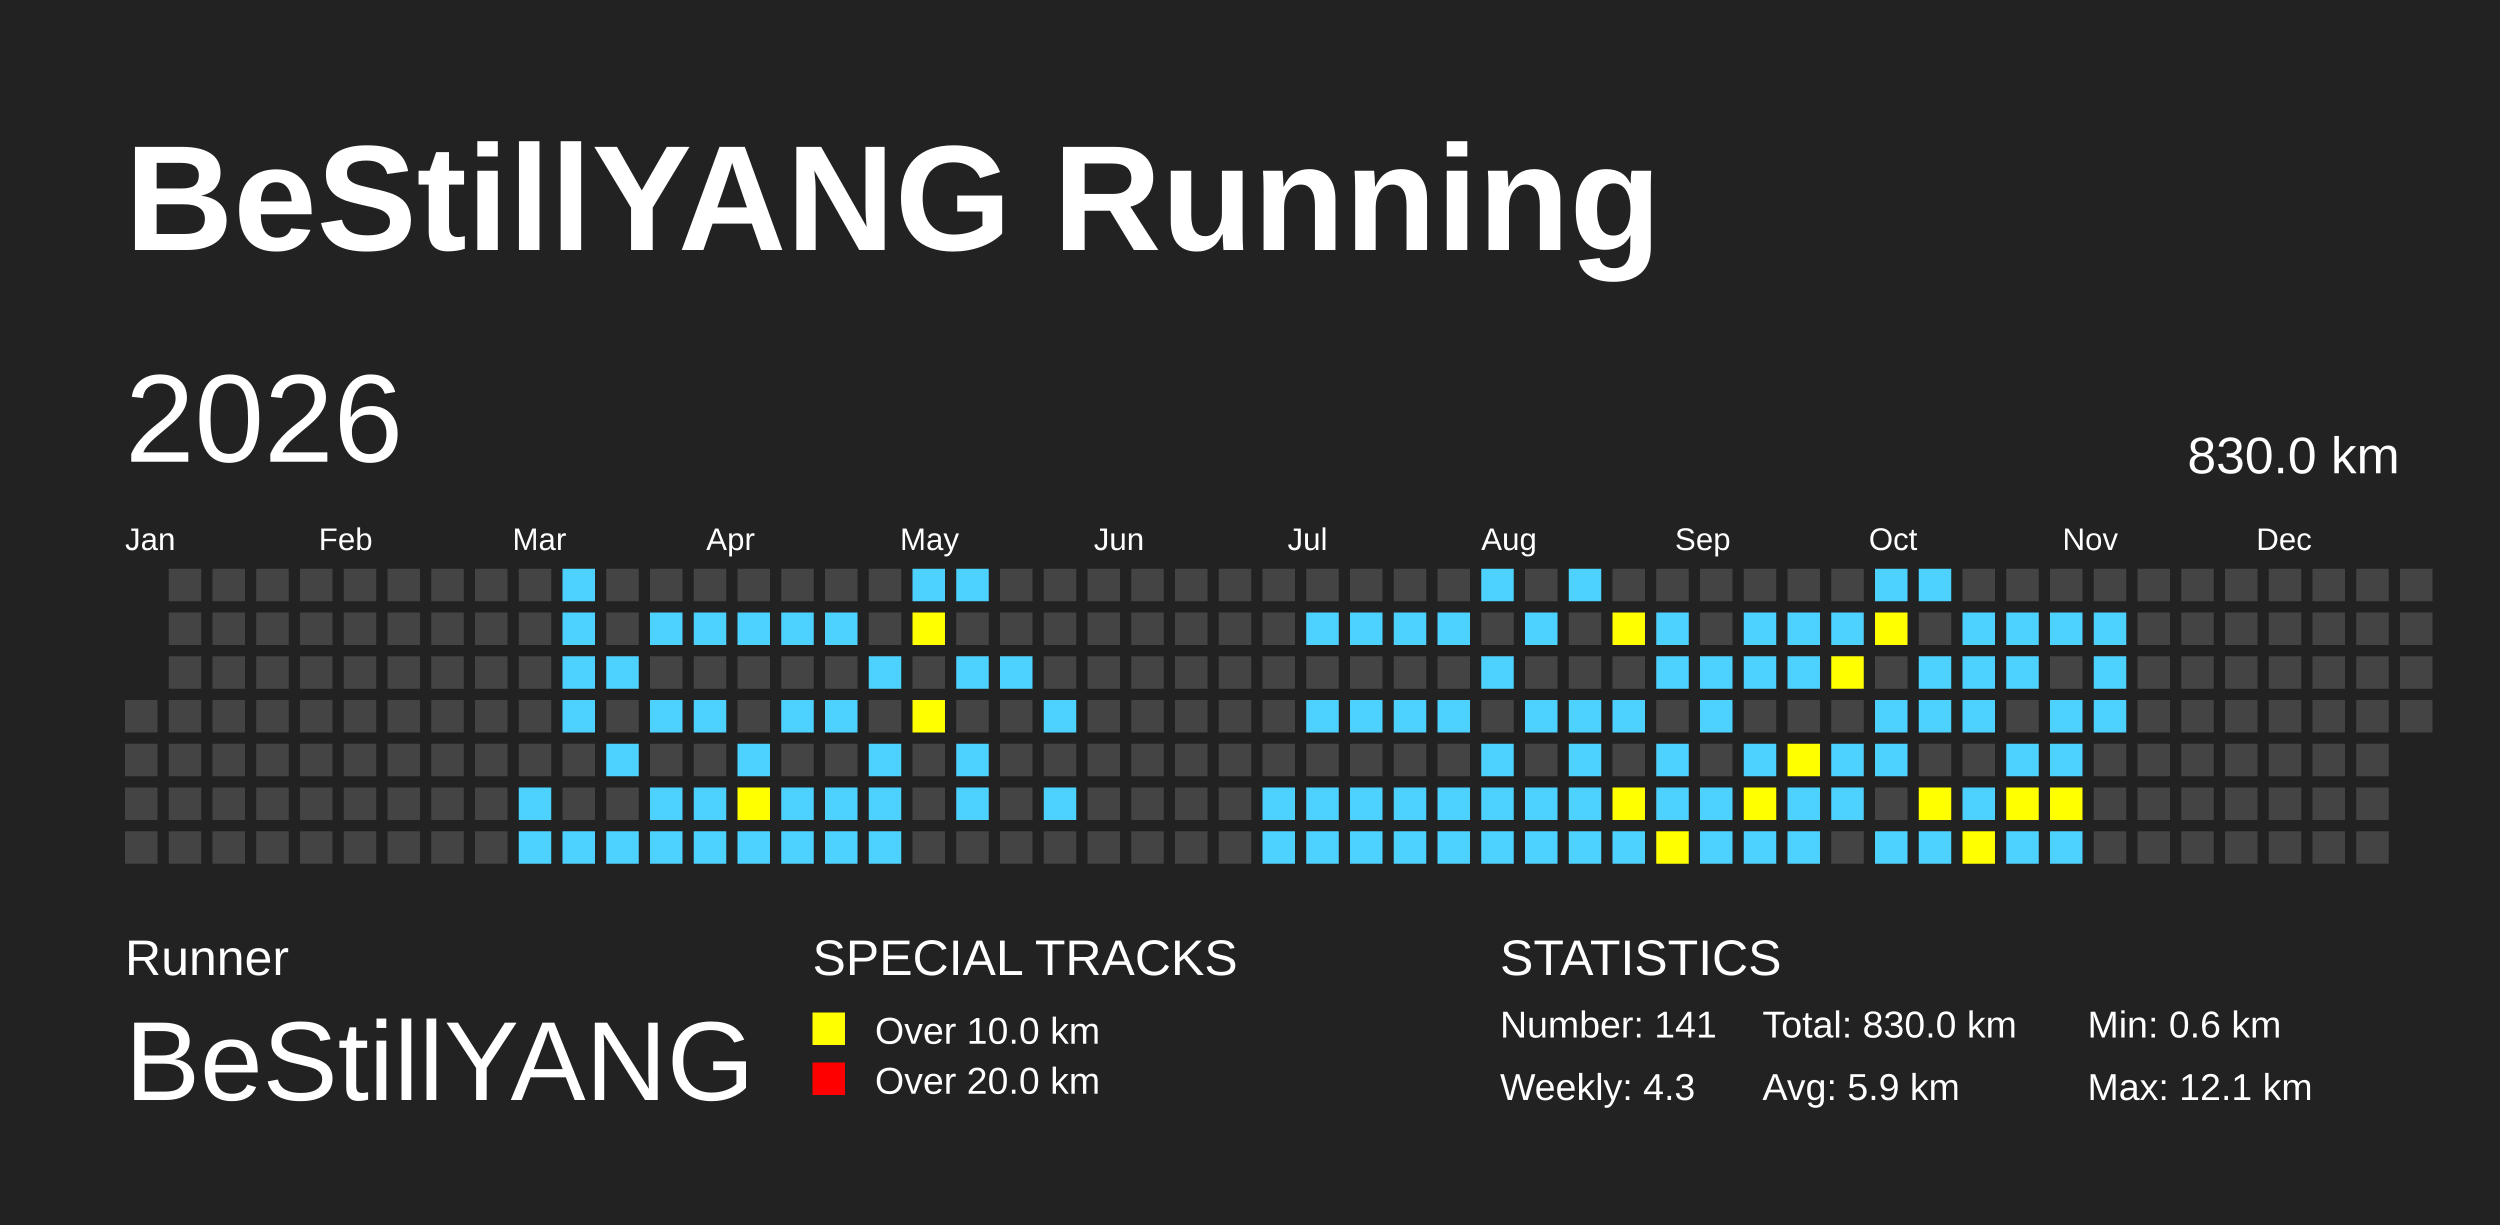
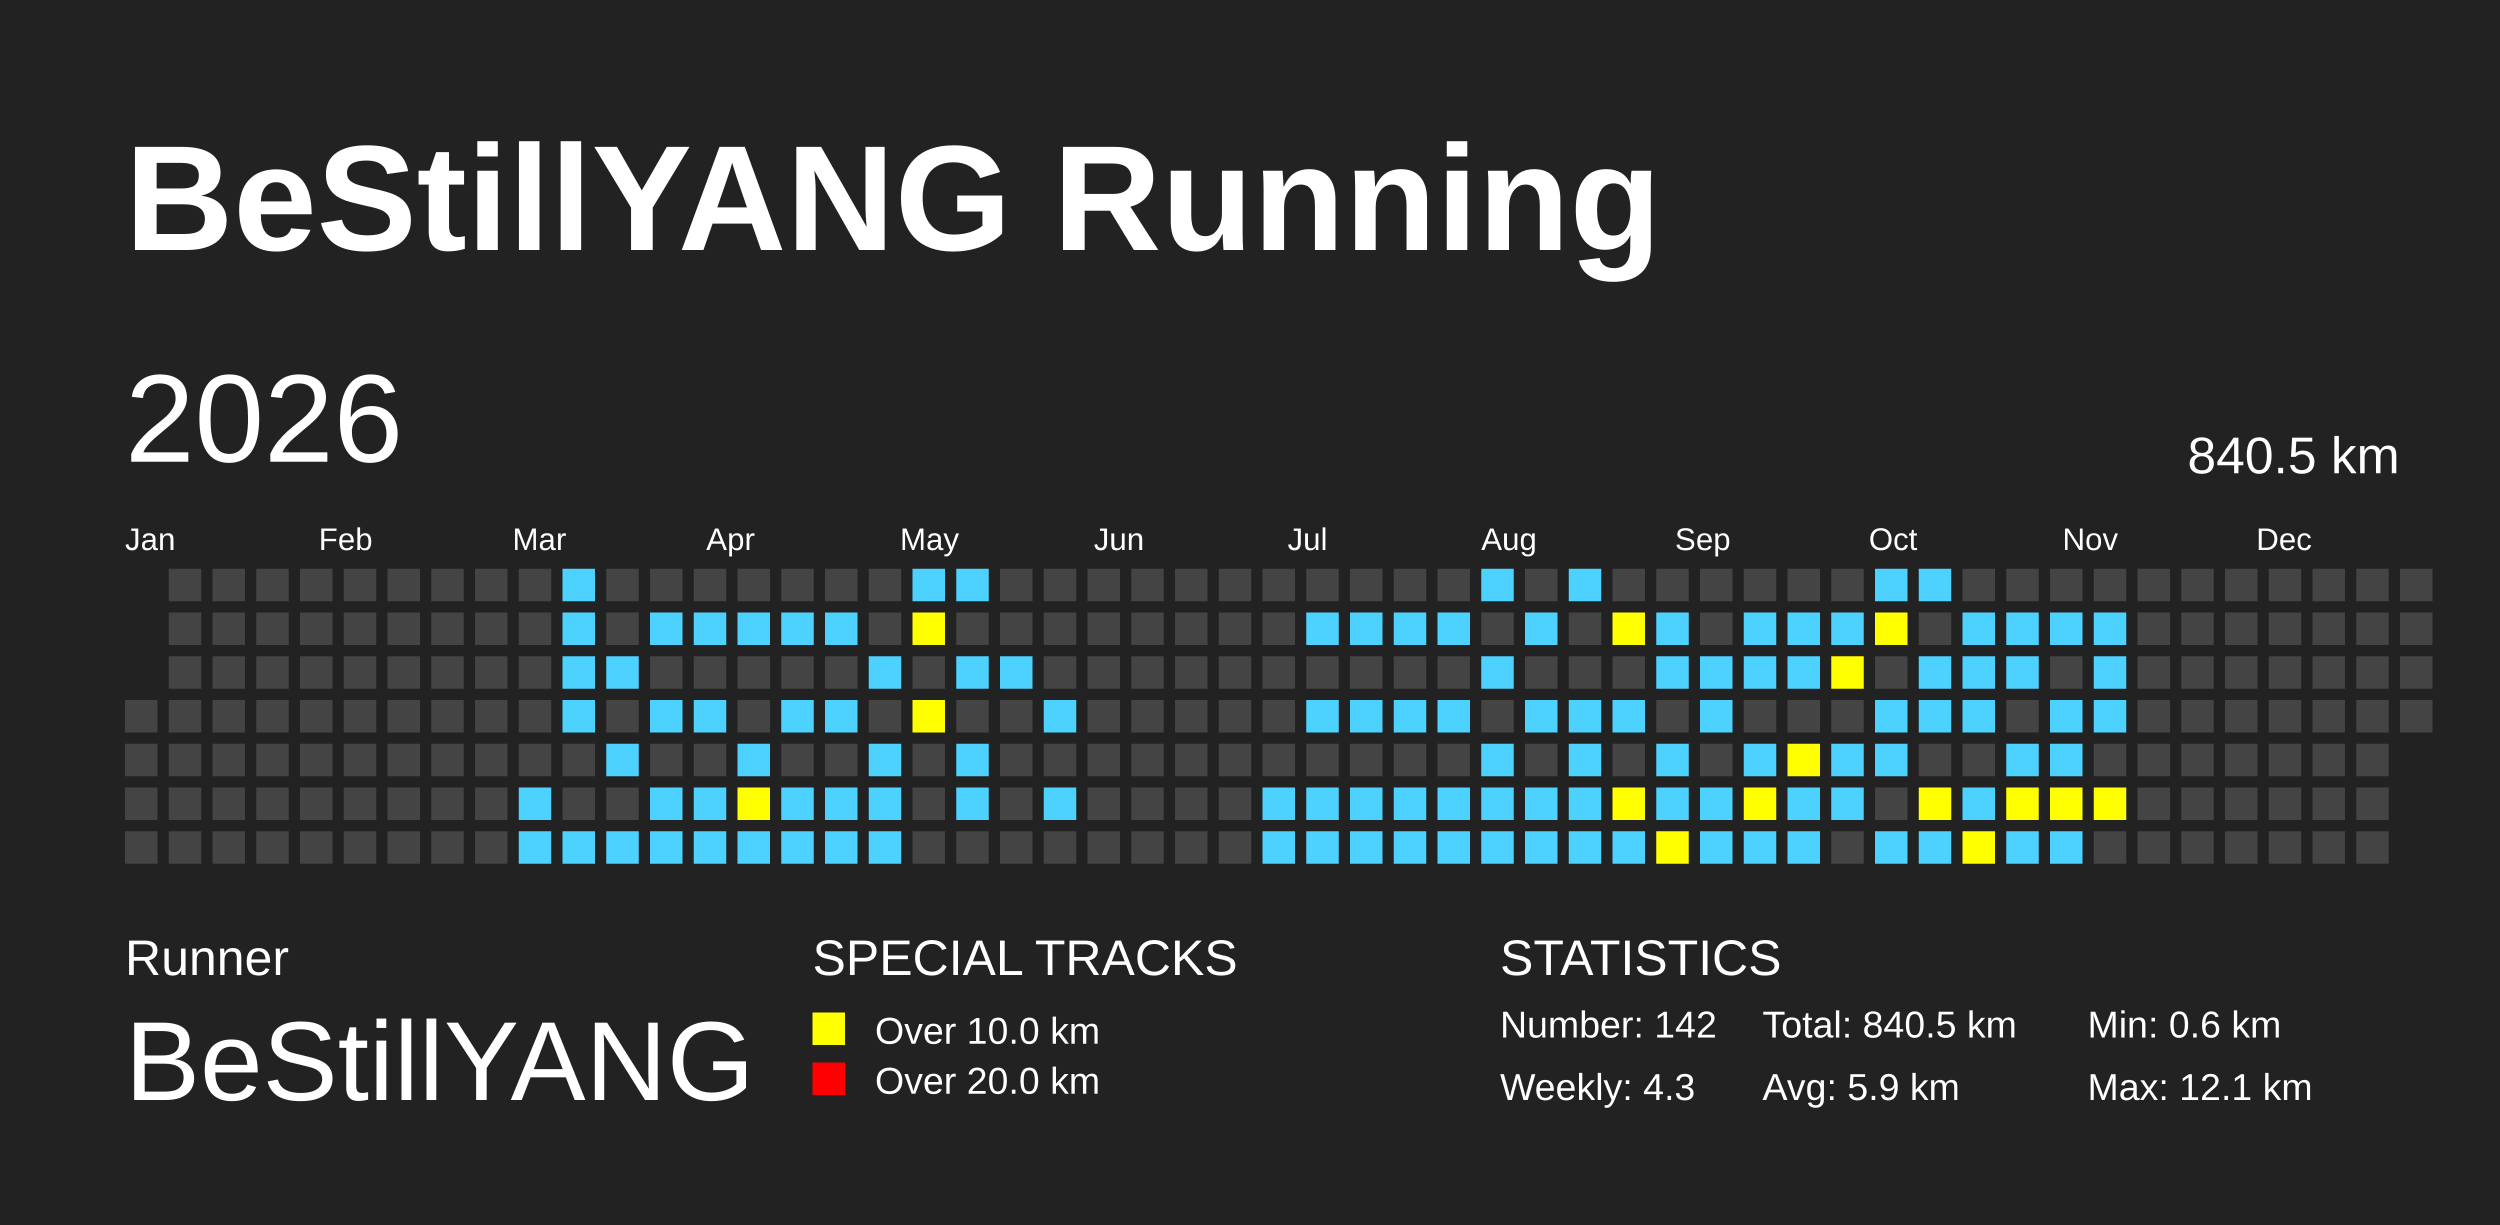
<svg xmlns="http://www.w3.org/2000/svg" baseProfile="full" height="98mm" version="1.1" viewBox="0,0,200,98" width="200mm">
  <defs>
    <pattern height="2" id="indoor-stripe" patternUnits="userSpaceOnUse" width="2">
      <line stroke="white" stroke-opacity="0.45" stroke-width="0.5" x1="0" x2="2" y1="2" y2="0" />
    </pattern>
  </defs>
  <rect fill="#222222" height="98" width="200" x="0" y="0" />
  <text fill="#FFFFFF" style="font-size:12px; font-family:Arial; font-weight:bold;" x="10" y="20">BeStillYANG Running</text>
  <text fill="#FFFFFF" style="font-size:4px; font-family:Arial" x="10" y="78">Runner</text>
  <text fill="#FFFFFF" style="font-size:9px; font-family:Arial" x="10" y="88">BeStillYANG</text>
  <text fill="#FFFFFF" style="font-size:4px; font-family:Arial" x="65" y="78">SPECIAL TRACKS</text>
  <rect fill="yellow" height="2.6" width="2.6" x="65" y="81" />
  <text fill="#FFFFFF" style="font-size:3px; font-family:Arial" x="70" y="83.5">Over 10.0 km</text>
  <rect fill="red" height="2.6" width="2.6" x="65" y="85" />
  <text fill="#FFFFFF" style="font-size:3px; font-family:Arial" x="70" y="87.5">Over 20.0 km</text>
  <text fill="#FFFFFF" style="font-size:4px; font-family:Arial" x="120" y="78">STATISTICS</text>
-   <text fill="#FFFFFF" style="font-size:3px; font-family:Arial" x="120" y="83">Number: 141</text>
+   <text fill="#FFFFFF" style="font-size:3px; font-family:Arial" x="120" y="83">Number: 142</text>
  <text fill="#FFFFFF" style="font-size:3px; font-family:Arial" x="120" y="88">Weekly: 4.3</text>
-   <text fill="#FFFFFF" style="font-size:3px; font-family:Arial" x="141" y="83">Total: 830.0 km</text>
+   <text fill="#FFFFFF" style="font-size:3px; font-family:Arial" x="141" y="83">Total: 840.5 km</text>
  <text fill="#FFFFFF" style="font-size:3px; font-family:Arial" x="141" y="88">Avg: 5.9 km</text>
  <text fill="#FFFFFF" style="font-size:3px; font-family:Arial" x="167" y="83">Min: 0.6 km</text>
  <text fill="#FFFFFF" style="font-size:3px; font-family:Arial" x="167" y="88">Max: 12.1 km</text>
  <text dominant-baseline="hanging" fill="#FFFFFF" style="font-size:10.0px; font-family:Arial;" x="10" y="30">2026</text>
-   <text dominant-baseline="hanging" fill="#FFFFFF" style="font-size:4.125px; font-family:Arial;" x="175" y="35">830.0 km</text>
+   <text dominant-baseline="hanging" fill="#FFFFFF" style="font-size:4.125px; font-family:Arial;" x="175" y="35">840.5 km</text>
  <text fill="#FFFFFF" style="font-size:2.5px; font-family:Arial" x="10.0" y="44">Jan</text>
  <text fill="#FFFFFF" style="font-size:2.5px; font-family:Arial" x="25.5" y="44">Feb</text>
  <text fill="#FFFFFF" style="font-size:2.5px; font-family:Arial" x="41.0" y="44">Mar</text>
  <text fill="#FFFFFF" style="font-size:2.5px; font-family:Arial" x="56.5" y="44">Apr</text>
  <text fill="#FFFFFF" style="font-size:2.5px; font-family:Arial" x="72.0" y="44">May</text>
  <text fill="#FFFFFF" style="font-size:2.5px; font-family:Arial" x="87.5" y="44">Jun</text>
  <text fill="#FFFFFF" style="font-size:2.5px; font-family:Arial" x="103.0" y="44">Jul</text>
  <text fill="#FFFFFF" style="font-size:2.5px; font-family:Arial" x="118.5" y="44">Aug</text>
  <text fill="#FFFFFF" style="font-size:2.5px; font-family:Arial" x="134.0" y="44">Sep</text>
  <text fill="#FFFFFF" style="font-size:2.5px; font-family:Arial" x="149.5" y="44">Oct</text>
  <text fill="#FFFFFF" style="font-size:2.5px; font-family:Arial" x="165.0" y="44">Nov</text>
  <text fill="#FFFFFF" style="font-size:2.5px; font-family:Arial" x="180.5" y="44">Dec</text>
  <rect fill="#444444" height="2.6" width="2.6" x="10.0" y="56.0" />
  <rect fill="#444444" height="2.6" width="2.6" x="10.0" y="59.5" />
  <rect fill="#444444" height="2.6" width="2.6" x="10.0" y="63.0" />
  <rect fill="#444444" height="2.6" width="2.6" x="10.0" y="66.5" />
  <rect fill="#444444" height="2.6" width="2.6" x="13.5" y="45.5" />
  <rect fill="#444444" height="2.6" width="2.6" x="13.5" y="49.0" />
  <rect fill="#444444" height="2.6" width="2.6" x="13.5" y="52.5" />
  <rect fill="#444444" height="2.6" width="2.6" x="13.5" y="56.0" />
  <rect fill="#444444" height="2.6" width="2.6" x="13.5" y="59.5" />
  <rect fill="#444444" height="2.6" width="2.6" x="13.5" y="63.0" />
  <rect fill="#444444" height="2.6" width="2.6" x="13.5" y="66.5" />
  <rect fill="#444444" height="2.6" width="2.6" x="17.0" y="45.5" />
  <rect fill="#444444" height="2.6" width="2.6" x="17.0" y="49.0" />
  <rect fill="#444444" height="2.6" width="2.6" x="17.0" y="52.5" />
  <rect fill="#444444" height="2.6" width="2.6" x="17.0" y="56.0" />
  <rect fill="#444444" height="2.6" width="2.6" x="17.0" y="59.5" />
  <rect fill="#444444" height="2.6" width="2.6" x="17.0" y="63.0" />
  <rect fill="#444444" height="2.6" width="2.6" x="17.0" y="66.5" />
  <rect fill="#444444" height="2.6" width="2.6" x="20.5" y="45.5" />
  <rect fill="#444444" height="2.6" width="2.6" x="20.5" y="49.0" />
  <rect fill="#444444" height="2.6" width="2.6" x="20.5" y="52.5" />
  <rect fill="#444444" height="2.6" width="2.6" x="20.5" y="56.0" />
  <rect fill="#444444" height="2.6" width="2.6" x="20.5" y="59.5" />
  <rect fill="#444444" height="2.6" width="2.6" x="20.5" y="63.0" />
  <rect fill="#444444" height="2.6" width="2.6" x="20.5" y="66.5" />
  <rect fill="#444444" height="2.6" width="2.6" x="24.0" y="45.5" />
  <rect fill="#444444" height="2.6" width="2.6" x="24.0" y="49.0" />
  <rect fill="#444444" height="2.6" width="2.6" x="24.0" y="52.5" />
  <rect fill="#444444" height="2.6" width="2.6" x="24.0" y="56.0" />
  <rect fill="#444444" height="2.6" width="2.6" x="24.0" y="59.5" />
  <rect fill="#444444" height="2.6" width="2.6" x="24.0" y="63.0" />
  <rect fill="#444444" height="2.6" width="2.6" x="24.0" y="66.5" />
  <rect fill="#444444" height="2.6" width="2.6" x="27.5" y="45.5" />
  <rect fill="#444444" height="2.6" width="2.6" x="27.5" y="49.0" />
  <rect fill="#444444" height="2.6" width="2.6" x="27.5" y="52.5" />
  <rect fill="#444444" height="2.6" width="2.6" x="27.5" y="56.0" />
  <rect fill="#444444" height="2.6" width="2.6" x="27.5" y="59.5" />
  <rect fill="#444444" height="2.6" width="2.6" x="27.5" y="63.0" />
  <rect fill="#444444" height="2.6" width="2.6" x="27.5" y="66.5" />
  <rect fill="#444444" height="2.6" width="2.6" x="31.0" y="45.5" />
  <rect fill="#444444" height="2.6" width="2.6" x="31.0" y="49.0" />
  <rect fill="#444444" height="2.6" width="2.6" x="31.0" y="52.5" />
  <rect fill="#444444" height="2.6" width="2.6" x="31.0" y="56.0" />
  <rect fill="#444444" height="2.6" width="2.6" x="31.0" y="59.5" />
  <rect fill="#444444" height="2.6" width="2.6" x="31.0" y="63.0" />
  <rect fill="#444444" height="2.6" width="2.6" x="31.0" y="66.5" />
  <rect fill="#444444" height="2.6" width="2.6" x="34.5" y="45.5" />
  <rect fill="#444444" height="2.6" width="2.6" x="34.5" y="49.0" />
  <rect fill="#444444" height="2.6" width="2.6" x="34.5" y="52.5" />
  <rect fill="#444444" height="2.6" width="2.6" x="34.5" y="56.0" />
  <rect fill="#444444" height="2.6" width="2.6" x="34.5" y="59.5" />
  <rect fill="#444444" height="2.6" width="2.6" x="34.5" y="63.0" />
  <rect fill="#444444" height="2.6" width="2.6" x="34.5" y="66.5" />
  <rect fill="#444444" height="2.6" width="2.6" x="38.0" y="45.5" />
  <rect fill="#444444" height="2.6" width="2.6" x="38.0" y="49.0" />
  <rect fill="#444444" height="2.6" width="2.6" x="38.0" y="52.5" />
  <rect fill="#444444" height="2.6" width="2.6" x="38.0" y="56.0" />
  <rect fill="#444444" height="2.6" width="2.6" x="38.0" y="59.5" />
  <rect fill="#444444" height="2.6" width="2.6" x="38.0" y="63.0" />
  <rect fill="#444444" height="2.6" width="2.6" x="38.0" y="66.5" />
  <rect fill="#444444" height="2.6" width="2.6" x="41.5" y="45.5" />
  <rect fill="#444444" height="2.6" width="2.6" x="41.5" y="49.0" />
  <rect fill="#444444" height="2.6" width="2.6" x="41.5" y="52.5" />
  <rect fill="#444444" height="2.6" width="2.6" x="41.5" y="56.0" />
  <rect fill="#444444" height="2.6" width="2.6" x="41.5" y="59.5" />
  <rect fill="#4DD2FF" height="2.6" width="2.6" x="41.5" y="63.0" />
  <rect fill="#4DD2FF" height="2.6" width="2.6" x="41.5" y="66.5" />
  <rect fill="#4DD2FF" height="2.6" width="2.6" x="45.0" y="45.5" />
  <rect fill="#4DD2FF" height="2.6" width="2.6" x="45.0" y="49.0" />
  <rect fill="#4DD2FF" height="2.6" width="2.6" x="45.0" y="52.5" />
  <rect fill="#4DD2FF" height="2.6" width="2.6" x="45.0" y="56.0" />
  <rect fill="#444444" height="2.6" width="2.6" x="45.0" y="59.5" />
  <rect fill="#444444" height="2.6" width="2.6" x="45.0" y="63.0" />
  <rect fill="#4DD2FF" height="2.6" width="2.6" x="45.0" y="66.5" />
  <rect fill="#444444" height="2.6" width="2.6" x="48.5" y="45.5" />
  <rect fill="#444444" height="2.6" width="2.6" x="48.5" y="49.0" />
  <rect fill="#4DD2FF" height="2.6" width="2.6" x="48.5" y="52.5" />
  <rect fill="#444444" height="2.6" width="2.6" x="48.5" y="56.0" />
  <rect fill="#4DD2FF" height="2.6" width="2.6" x="48.5" y="59.5" />
  <rect fill="#444444" height="2.6" width="2.6" x="48.5" y="63.0" />
  <rect fill="#4DD2FF" height="2.6" width="2.6" x="48.5" y="66.5" />
  <rect fill="#444444" height="2.6" width="2.6" x="52.0" y="45.5" />
  <rect fill="#4DD2FF" height="2.6" width="2.6" x="52.0" y="49.0" />
  <rect fill="#444444" height="2.6" width="2.6" x="52.0" y="52.5" />
  <rect fill="#4DD2FF" height="2.6" width="2.6" x="52.0" y="56.0" />
  <rect fill="#444444" height="2.6" width="2.6" x="52.0" y="59.5" />
  <rect fill="#4DD2FF" height="2.6" width="2.6" x="52.0" y="63.0" />
  <rect fill="#4DD2FF" height="2.6" width="2.6" x="52.0" y="66.5" />
  <rect fill="#444444" height="2.6" width="2.6" x="55.5" y="45.5" />
  <rect fill="#4DD2FF" height="2.6" width="2.6" x="55.5" y="49.0" />
  <rect fill="#444444" height="2.6" width="2.6" x="55.5" y="52.5" />
  <rect fill="#4DD2FF" height="2.6" width="2.6" x="55.5" y="56.0" />
  <rect fill="#444444" height="2.6" width="2.6" x="55.5" y="59.5" />
  <rect fill="#4DD2FF" height="2.6" width="2.6" x="55.5" y="63.0" />
  <rect fill="#4DD2FF" height="2.6" width="2.6" x="55.5" y="66.5" />
  <rect fill="#444444" height="2.6" width="2.6" x="59.0" y="45.5" />
  <rect fill="#4DD2FF" height="2.6" width="2.6" x="59.0" y="49.0" />
  <rect fill="#444444" height="2.6" width="2.6" x="59.0" y="52.5" />
  <rect fill="#444444" height="2.6" width="2.6" x="59.0" y="56.0" />
  <rect fill="#4DD2FF" height="2.6" width="2.6" x="59.0" y="59.5" />
  <rect fill="yellow" height="2.6" width="2.6" x="59.0" y="63.0" />
  <rect fill="#4DD2FF" height="2.6" width="2.6" x="59.0" y="66.5" />
  <rect fill="#444444" height="2.6" width="2.6" x="62.5" y="45.5" />
  <rect fill="#4DD2FF" height="2.6" width="2.6" x="62.5" y="49.0" />
  <rect fill="#444444" height="2.6" width="2.6" x="62.5" y="52.5" />
  <rect fill="#4DD2FF" height="2.6" width="2.6" x="62.5" y="56.0" />
  <rect fill="#444444" height="2.6" width="2.6" x="62.5" y="59.5" />
  <rect fill="#4DD2FF" height="2.6" width="2.6" x="62.5" y="63.0" />
  <rect fill="#4DD2FF" height="2.6" width="2.6" x="62.5" y="66.5" />
  <rect fill="#444444" height="2.6" width="2.6" x="66.0" y="45.5" />
  <rect fill="#4DD2FF" height="2.6" width="2.6" x="66.0" y="49.0" />
  <rect fill="#444444" height="2.6" width="2.6" x="66.0" y="52.5" />
  <rect fill="#4DD2FF" height="2.6" width="2.6" x="66.0" y="56.0" />
  <rect fill="#444444" height="2.6" width="2.6" x="66.0" y="59.5" />
  <rect fill="#4DD2FF" height="2.6" width="2.6" x="66.0" y="63.0" />
  <rect fill="#4DD2FF" height="2.6" width="2.6" x="66.0" y="66.5" />
  <rect fill="#444444" height="2.6" width="2.6" x="69.5" y="45.5" />
  <rect fill="#444444" height="2.6" width="2.6" x="69.5" y="49.0" />
  <rect fill="#4DD2FF" height="2.6" width="2.6" x="69.5" y="52.5" />
  <rect fill="#444444" height="2.6" width="2.6" x="69.5" y="56.0" />
  <rect fill="#4DD2FF" height="2.6" width="2.6" x="69.5" y="59.5" />
  <rect fill="#4DD2FF" height="2.6" width="2.6" x="69.5" y="63.0" />
  <rect fill="#4DD2FF" height="2.6" width="2.6" x="69.5" y="66.5" />
  <rect fill="#4DD2FF" height="2.6" width="2.6" x="73.0" y="45.5" />
  <rect fill="yellow" height="2.6" width="2.6" x="73.0" y="49.0" />
  <rect fill="#444444" height="2.6" width="2.6" x="73.0" y="52.5" />
  <rect fill="yellow" height="2.6" width="2.6" x="73.0" y="56.0" />
  <rect fill="#444444" height="2.6" width="2.6" x="73.0" y="59.5" />
  <rect fill="#444444" height="2.6" width="2.6" x="73.0" y="63.0" />
  <rect fill="#444444" height="2.6" width="2.6" x="73.0" y="66.5" />
  <rect fill="#4DD2FF" height="2.6" width="2.6" x="76.5" y="45.5" />
  <rect fill="#444444" height="2.6" width="2.6" x="76.5" y="49.0" />
  <rect fill="#4DD2FF" height="2.6" width="2.6" x="76.5" y="52.5" />
  <rect fill="#444444" height="2.6" width="2.6" x="76.5" y="56.0" />
  <rect fill="#4DD2FF" height="2.6" width="2.6" x="76.5" y="59.5" />
  <rect fill="#4DD2FF" height="2.6" width="2.6" x="76.5" y="63.0" />
  <rect fill="#444444" height="2.6" width="2.6" x="76.5" y="66.5" />
  <rect fill="#444444" height="2.6" width="2.6" x="80.0" y="45.5" />
  <rect fill="#444444" height="2.6" width="2.6" x="80.0" y="49.0" />
  <rect fill="#4DD2FF" height="2.6" width="2.6" x="80.0" y="52.5" />
  <rect fill="#444444" height="2.6" width="2.6" x="80.0" y="56.0" />
  <rect fill="#444444" height="2.6" width="2.6" x="80.0" y="59.5" />
  <rect fill="#444444" height="2.6" width="2.6" x="80.0" y="63.0" />
  <rect fill="#444444" height="2.6" width="2.6" x="80.0" y="66.5" />
  <rect fill="#444444" height="2.6" width="2.6" x="83.5" y="45.5" />
  <rect fill="#444444" height="2.6" width="2.6" x="83.5" y="49.0" />
  <rect fill="#444444" height="2.6" width="2.6" x="83.5" y="52.5" />
  <rect fill="#4DD2FF" height="2.6" width="2.6" x="83.5" y="56.0" />
  <rect fill="#444444" height="2.6" width="2.6" x="83.5" y="59.5" />
  <rect fill="#4DD2FF" height="2.6" width="2.6" x="83.5" y="63.0" />
  <rect fill="#444444" height="2.6" width="2.6" x="83.5" y="66.5" />
  <rect fill="#444444" height="2.6" width="2.6" x="87.0" y="45.5" />
  <rect fill="#444444" height="2.6" width="2.6" x="87.0" y="49.0" />
  <rect fill="#444444" height="2.6" width="2.6" x="87.0" y="52.5" />
  <rect fill="#444444" height="2.6" width="2.6" x="87.0" y="56.0" />
  <rect fill="#444444" height="2.6" width="2.6" x="87.0" y="59.5" />
  <rect fill="#444444" height="2.6" width="2.6" x="87.0" y="63.0" />
  <rect fill="#444444" height="2.6" width="2.6" x="87.0" y="66.5" />
  <rect fill="#444444" height="2.6" width="2.6" x="90.5" y="45.5" />
  <rect fill="#444444" height="2.6" width="2.6" x="90.5" y="49.0" />
  <rect fill="#444444" height="2.6" width="2.6" x="90.5" y="52.5" />
  <rect fill="#444444" height="2.6" width="2.6" x="90.5" y="56.0" />
  <rect fill="#444444" height="2.6" width="2.6" x="90.5" y="59.5" />
  <rect fill="#444444" height="2.6" width="2.6" x="90.5" y="63.0" />
  <rect fill="#444444" height="2.6" width="2.6" x="90.5" y="66.5" />
  <rect fill="#444444" height="2.6" width="2.6" x="94.0" y="45.5" />
  <rect fill="#444444" height="2.6" width="2.6" x="94.0" y="49.0" />
  <rect fill="#444444" height="2.6" width="2.6" x="94.0" y="52.5" />
  <rect fill="#444444" height="2.6" width="2.6" x="94.0" y="56.0" />
  <rect fill="#444444" height="2.6" width="2.6" x="94.0" y="59.5" />
  <rect fill="#444444" height="2.6" width="2.6" x="94.0" y="63.0" />
  <rect fill="#444444" height="2.6" width="2.6" x="94.0" y="66.5" />
  <rect fill="#444444" height="2.6" width="2.6" x="97.5" y="45.5" />
  <rect fill="#444444" height="2.6" width="2.6" x="97.5" y="49.0" />
  <rect fill="#444444" height="2.6" width="2.6" x="97.5" y="52.5" />
  <rect fill="#444444" height="2.6" width="2.6" x="97.5" y="56.0" />
  <rect fill="#444444" height="2.6" width="2.6" x="97.5" y="59.5" />
  <rect fill="#444444" height="2.6" width="2.6" x="97.5" y="63.0" />
  <rect fill="#444444" height="2.6" width="2.6" x="97.5" y="66.5" />
  <rect fill="#444444" height="2.6" width="2.6" x="101.0" y="45.5" />
  <rect fill="#444444" height="2.6" width="2.6" x="101.0" y="49.0" />
  <rect fill="#444444" height="2.6" width="2.6" x="101.0" y="52.5" />
  <rect fill="#444444" height="2.6" width="2.6" x="101.0" y="56.0" />
  <rect fill="#444444" height="2.6" width="2.6" x="101.0" y="59.5" />
  <rect fill="#4DD2FF" height="2.6" width="2.6" x="101.0" y="63.0" />
  <rect fill="#4DD2FF" height="2.6" width="2.6" x="101.0" y="66.5" />
  <rect fill="#444444" height="2.6" width="2.6" x="104.5" y="45.5" />
  <rect fill="#4DD2FF" height="2.6" width="2.6" x="104.5" y="49.0" />
  <rect fill="#444444" height="2.6" width="2.6" x="104.5" y="52.5" />
  <rect fill="#4DD2FF" height="2.6" width="2.6" x="104.5" y="56.0" />
  <rect fill="#444444" height="2.6" width="2.6" x="104.5" y="59.5" />
  <rect fill="#4DD2FF" height="2.6" width="2.6" x="104.5" y="63.0" />
  <rect fill="#4DD2FF" height="2.6" width="2.6" x="104.5" y="66.5" />
  <rect fill="#444444" height="2.6" width="2.6" x="108.0" y="45.5" />
  <rect fill="#4DD2FF" height="2.6" width="2.6" x="108.0" y="49.0" />
  <rect fill="#444444" height="2.6" width="2.6" x="108.0" y="52.5" />
  <rect fill="#4DD2FF" height="2.6" width="2.6" x="108.0" y="56.0" />
  <rect fill="#444444" height="2.6" width="2.6" x="108.0" y="59.5" />
  <rect fill="#4DD2FF" height="2.6" width="2.6" x="108.0" y="63.0" />
  <rect fill="#4DD2FF" height="2.6" width="2.6" x="108.0" y="66.5" />
  <rect fill="#444444" height="2.6" width="2.6" x="111.5" y="45.5" />
  <rect fill="#4DD2FF" height="2.6" width="2.6" x="111.5" y="49.0" />
  <rect fill="#444444" height="2.6" width="2.6" x="111.5" y="52.5" />
  <rect fill="#4DD2FF" height="2.6" width="2.6" x="111.5" y="56.0" />
  <rect fill="#444444" height="2.6" width="2.6" x="111.5" y="59.5" />
  <rect fill="#4DD2FF" height="2.6" width="2.6" x="111.5" y="63.0" />
  <rect fill="#4DD2FF" height="2.6" width="2.6" x="111.5" y="66.5" />
  <rect fill="#444444" height="2.6" width="2.6" x="115.0" y="45.5" />
  <rect fill="#4DD2FF" height="2.6" width="2.6" x="115.0" y="49.0" />
  <rect fill="#444444" height="2.6" width="2.6" x="115.0" y="52.5" />
  <rect fill="#4DD2FF" height="2.6" width="2.6" x="115.0" y="56.0" />
  <rect fill="#444444" height="2.6" width="2.6" x="115.0" y="59.5" />
  <rect fill="#4DD2FF" height="2.6" width="2.6" x="115.0" y="63.0" />
  <rect fill="#4DD2FF" height="2.6" width="2.6" x="115.0" y="66.5" />
  <rect fill="#4DD2FF" height="2.6" width="2.6" x="118.5" y="45.5" />
  <rect fill="#444444" height="2.6" width="2.6" x="118.5" y="49.0" />
  <rect fill="#4DD2FF" height="2.6" width="2.6" x="118.5" y="52.5" />
  <rect fill="#444444" height="2.6" width="2.6" x="118.5" y="56.0" />
  <rect fill="#4DD2FF" height="2.6" width="2.6" x="118.5" y="59.5" />
  <rect fill="#4DD2FF" height="2.6" width="2.6" x="118.5" y="63.0" />
  <rect fill="#4DD2FF" height="2.6" width="2.6" x="118.5" y="66.5" />
  <rect fill="#444444" height="2.6" width="2.6" x="122.0" y="45.5" />
  <rect fill="#4DD2FF" height="2.6" width="2.6" x="122.0" y="49.0" />
  <rect fill="#444444" height="2.6" width="2.6" x="122.0" y="52.5" />
  <rect fill="#4DD2FF" height="2.6" width="2.6" x="122.0" y="56.0" />
  <rect fill="#444444" height="2.6" width="2.6" x="122.0" y="59.5" />
  <rect fill="#4DD2FF" height="2.6" width="2.6" x="122.0" y="63.0" />
  <rect fill="#4DD2FF" height="2.6" width="2.6" x="122.0" y="66.5" />
  <rect fill="#4DD2FF" height="2.6" width="2.6" x="125.5" y="45.5" />
  <rect fill="#444444" height="2.6" width="2.6" x="125.5" y="49.0" />
  <rect fill="#444444" height="2.6" width="2.6" x="125.5" y="52.5" />
  <rect fill="#4DD2FF" height="2.6" width="2.6" x="125.5" y="56.0" />
  <rect fill="#4DD2FF" height="2.6" width="2.6" x="125.5" y="59.5" />
  <rect fill="#4DD2FF" height="2.6" width="2.6" x="125.5" y="63.0" />
  <rect fill="#4DD2FF" height="2.6" width="2.6" x="125.5" y="66.5" />
  <rect fill="#444444" height="2.6" width="2.6" x="129.0" y="45.5" />
  <rect fill="yellow" height="2.6" width="2.6" x="129.0" y="49.0" />
  <rect fill="#444444" height="2.6" width="2.6" x="129.0" y="52.5" />
  <rect fill="#4DD2FF" height="2.6" width="2.6" x="129.0" y="56.0" />
  <rect fill="#444444" height="2.6" width="2.6" x="129.0" y="59.5" />
  <rect fill="yellow" height="2.6" width="2.6" x="129.0" y="63.0" />
  <rect fill="#4DD2FF" height="2.6" width="2.6" x="129.0" y="66.5" />
  <rect fill="#444444" height="2.6" width="2.6" x="132.5" y="45.5" />
  <rect fill="#4DD2FF" height="2.6" width="2.6" x="132.5" y="49.0" />
  <rect fill="#4DD2FF" height="2.6" width="2.6" x="132.5" y="52.5" />
  <rect fill="#444444" height="2.6" width="2.6" x="132.5" y="56.0" />
  <rect fill="#4DD2FF" height="2.6" width="2.6" x="132.5" y="59.5" />
  <rect fill="#4DD2FF" height="2.6" width="2.6" x="132.5" y="63.0" />
  <rect fill="yellow" height="2.6" width="2.6" x="132.5" y="66.5" />
  <rect fill="#444444" height="2.6" width="2.6" x="136.0" y="45.5" />
  <rect fill="#444444" height="2.6" width="2.6" x="136.0" y="49.0" />
  <rect fill="#4DD2FF" height="2.6" width="2.6" x="136.0" y="52.5" />
  <rect fill="#4DD2FF" height="2.6" width="2.6" x="136.0" y="56.0" />
  <rect fill="#444444" height="2.6" width="2.6" x="136.0" y="59.5" />
  <rect fill="#4DD2FF" height="2.6" width="2.6" x="136.0" y="63.0" />
  <rect fill="#4DD2FF" height="2.6" width="2.6" x="136.0" y="66.5" />
  <rect fill="#444444" height="2.6" width="2.6" x="139.5" y="45.5" />
  <rect fill="#4DD2FF" height="2.6" width="2.6" x="139.5" y="49.0" />
  <rect fill="#4DD2FF" height="2.6" width="2.6" x="139.5" y="52.5" />
  <rect fill="#444444" height="2.6" width="2.6" x="139.5" y="56.0" />
  <rect fill="#4DD2FF" height="2.6" width="2.6" x="139.5" y="59.5" />
  <rect fill="yellow" height="2.6" width="2.6" x="139.5" y="63.0" />
  <rect fill="#4DD2FF" height="2.6" width="2.6" x="139.5" y="66.5" />
  <rect fill="#444444" height="2.6" width="2.6" x="143.0" y="45.5" />
  <rect fill="#4DD2FF" height="2.6" width="2.6" x="143.0" y="49.0" />
  <rect fill="#4DD2FF" height="2.6" width="2.6" x="143.0" y="52.5" />
  <rect fill="#444444" height="2.6" width="2.6" x="143.0" y="56.0" />
  <rect fill="yellow" height="2.6" width="2.6" x="143.0" y="59.5" />
  <rect fill="#4DD2FF" height="2.6" width="2.6" x="143.0" y="63.0" />
  <rect fill="#4DD2FF" height="2.6" width="2.6" x="143.0" y="66.5" />
  <rect fill="#444444" height="2.6" width="2.6" x="146.5" y="45.5" />
  <rect fill="#4DD2FF" height="2.6" width="2.6" x="146.5" y="49.0" />
  <rect fill="yellow" height="2.6" width="2.6" x="146.5" y="52.5" />
  <rect fill="#444444" height="2.6" width="2.6" x="146.5" y="56.0" />
  <rect fill="#4DD2FF" height="2.6" width="2.6" x="146.5" y="59.5" />
  <rect fill="#4DD2FF" height="2.6" width="2.6" x="146.5" y="63.0" />
  <rect fill="#444444" height="2.6" width="2.6" x="146.5" y="66.5" />
  <rect fill="#4DD2FF" height="2.6" width="2.6" x="150.0" y="45.5" />
  <rect fill="yellow" height="2.6" width="2.6" x="150.0" y="49.0" />
  <rect fill="#444444" height="2.6" width="2.6" x="150.0" y="52.5" />
  <rect fill="#4DD2FF" height="2.6" width="2.6" x="150.0" y="56.0" />
  <rect fill="#4DD2FF" height="2.6" width="2.6" x="150.0" y="59.5" />
  <rect fill="#444444" height="2.6" width="2.6" x="150.0" y="63.0" />
  <rect fill="#4DD2FF" height="2.6" width="2.6" x="150.0" y="66.5" />
  <rect fill="#4DD2FF" height="2.6" width="2.6" x="153.5" y="45.5" />
  <rect fill="#444444" height="2.6" width="2.6" x="153.5" y="49.0" />
  <rect fill="#4DD2FF" height="2.6" width="2.6" x="153.5" y="52.5" />
  <rect fill="#4DD2FF" height="2.6" width="2.6" x="153.5" y="56.0" />
  <rect fill="#444444" height="2.6" width="2.6" x="153.5" y="59.5" />
  <rect fill="yellow" height="2.6" width="2.6" x="153.5" y="63.0" />
  <rect fill="#4DD2FF" height="2.6" width="2.6" x="153.5" y="66.5" />
  <rect fill="#444444" height="2.6" width="2.6" x="157.0" y="45.5" />
  <rect fill="#4DD2FF" height="2.6" width="2.6" x="157.0" y="49.0" />
  <rect fill="#4DD2FF" height="2.6" width="2.6" x="157.0" y="52.5" />
  <rect fill="#4DD2FF" height="2.6" width="2.6" x="157.0" y="56.0" />
  <rect fill="#444444" height="2.6" width="2.6" x="157.0" y="59.5" />
  <rect fill="#4DD2FF" height="2.6" width="2.6" x="157.0" y="63.0" />
  <rect fill="yellow" height="2.6" width="2.6" x="157.0" y="66.5" />
  <rect fill="#444444" height="2.6" width="2.6" x="160.5" y="45.5" />
  <rect fill="#4DD2FF" height="2.6" width="2.6" x="160.5" y="49.0" />
  <rect fill="#4DD2FF" height="2.6" width="2.6" x="160.5" y="52.5" />
  <rect fill="#444444" height="2.6" width="2.6" x="160.5" y="56.0" />
  <rect fill="#4DD2FF" height="2.6" width="2.6" x="160.5" y="59.5" />
  <rect fill="yellow" height="2.6" width="2.6" x="160.5" y="63.0" />
  <rect fill="#4DD2FF" height="2.6" width="2.6" x="160.5" y="66.5" />
  <rect fill="#444444" height="2.6" width="2.6" x="164.0" y="45.5" />
  <rect fill="#4DD2FF" height="2.6" width="2.6" x="164.0" y="49.0" />
  <rect fill="#444444" height="2.6" width="2.6" x="164.0" y="52.5" />
  <rect fill="#4DD2FF" height="2.6" width="2.6" x="164.0" y="56.0" />
  <rect fill="#4DD2FF" height="2.6" width="2.6" x="164.0" y="59.5" />
  <rect fill="yellow" height="2.6" width="2.6" x="164.0" y="63.0" />
  <rect fill="#4DD2FF" height="2.6" width="2.6" x="164.0" y="66.5" />
  <rect fill="#444444" height="2.6" width="2.6" x="167.5" y="45.5" />
  <rect fill="#4DD2FF" height="2.6" width="2.6" x="167.5" y="49.0" />
  <rect fill="#4DD2FF" height="2.6" width="2.6" x="167.5" y="52.5" />
  <rect fill="#4DD2FF" height="2.6" width="2.6" x="167.5" y="56.0" />
  <rect fill="#444444" height="2.6" width="2.6" x="167.5" y="59.5" />
-   <rect fill="#444444" height="2.6" width="2.6" x="167.5" y="63.0" />
+   <rect fill="yellow" height="2.6" width="2.6" x="167.5" y="63.0" />
  <rect fill="#444444" height="2.6" width="2.6" x="167.5" y="66.5" />
  <rect fill="#444444" height="2.6" width="2.6" x="171.0" y="45.5" />
  <rect fill="#444444" height="2.6" width="2.6" x="171.0" y="49.0" />
  <rect fill="#444444" height="2.6" width="2.6" x="171.0" y="52.5" />
  <rect fill="#444444" height="2.6" width="2.6" x="171.0" y="56.0" />
  <rect fill="#444444" height="2.6" width="2.6" x="171.0" y="59.5" />
  <rect fill="#444444" height="2.6" width="2.6" x="171.0" y="63.0" />
  <rect fill="#444444" height="2.6" width="2.6" x="171.0" y="66.5" />
  <rect fill="#444444" height="2.6" width="2.6" x="174.5" y="45.5" />
  <rect fill="#444444" height="2.6" width="2.6" x="174.5" y="49.0" />
  <rect fill="#444444" height="2.6" width="2.6" x="174.5" y="52.5" />
  <rect fill="#444444" height="2.6" width="2.6" x="174.5" y="56.0" />
  <rect fill="#444444" height="2.6" width="2.6" x="174.5" y="59.5" />
  <rect fill="#444444" height="2.6" width="2.6" x="174.5" y="63.0" />
  <rect fill="#444444" height="2.6" width="2.6" x="174.5" y="66.5" />
  <rect fill="#444444" height="2.6" width="2.6" x="178.0" y="45.5" />
  <rect fill="#444444" height="2.6" width="2.6" x="178.0" y="49.0" />
  <rect fill="#444444" height="2.6" width="2.6" x="178.0" y="52.5" />
  <rect fill="#444444" height="2.6" width="2.6" x="178.0" y="56.0" />
  <rect fill="#444444" height="2.6" width="2.6" x="178.0" y="59.5" />
  <rect fill="#444444" height="2.6" width="2.6" x="178.0" y="63.0" />
  <rect fill="#444444" height="2.6" width="2.6" x="178.0" y="66.5" />
  <rect fill="#444444" height="2.6" width="2.6" x="181.5" y="45.5" />
  <rect fill="#444444" height="2.6" width="2.6" x="181.5" y="49.0" />
  <rect fill="#444444" height="2.6" width="2.6" x="181.5" y="52.5" />
  <rect fill="#444444" height="2.6" width="2.6" x="181.5" y="56.0" />
  <rect fill="#444444" height="2.6" width="2.6" x="181.5" y="59.5" />
  <rect fill="#444444" height="2.6" width="2.6" x="181.5" y="63.0" />
  <rect fill="#444444" height="2.6" width="2.6" x="181.5" y="66.5" />
  <rect fill="#444444" height="2.6" width="2.6" x="185.0" y="45.5" />
  <rect fill="#444444" height="2.6" width="2.6" x="185.0" y="49.0" />
  <rect fill="#444444" height="2.6" width="2.6" x="185.0" y="52.5" />
  <rect fill="#444444" height="2.6" width="2.6" x="185.0" y="56.0" />
  <rect fill="#444444" height="2.6" width="2.6" x="185.0" y="59.5" />
  <rect fill="#444444" height="2.6" width="2.6" x="185.0" y="63.0" />
  <rect fill="#444444" height="2.6" width="2.6" x="185.0" y="66.5" />
  <rect fill="#444444" height="2.6" width="2.6" x="188.5" y="45.5" />
  <rect fill="#444444" height="2.6" width="2.6" x="188.5" y="49.0" />
  <rect fill="#444444" height="2.6" width="2.6" x="188.5" y="52.5" />
  <rect fill="#444444" height="2.6" width="2.6" x="188.5" y="56.0" />
  <rect fill="#444444" height="2.6" width="2.6" x="188.5" y="59.5" />
  <rect fill="#444444" height="2.6" width="2.6" x="188.5" y="63.0" />
  <rect fill="#444444" height="2.6" width="2.6" x="188.5" y="66.5" />
  <rect fill="#444444" height="2.6" width="2.6" x="192.0" y="45.5" />
  <rect fill="#444444" height="2.6" width="2.6" x="192.0" y="49.0" />
  <rect fill="#444444" height="2.6" width="2.6" x="192.0" y="52.5" />
  <rect fill="#444444" height="2.6" width="2.6" x="192.0" y="56.0" />
</svg>
